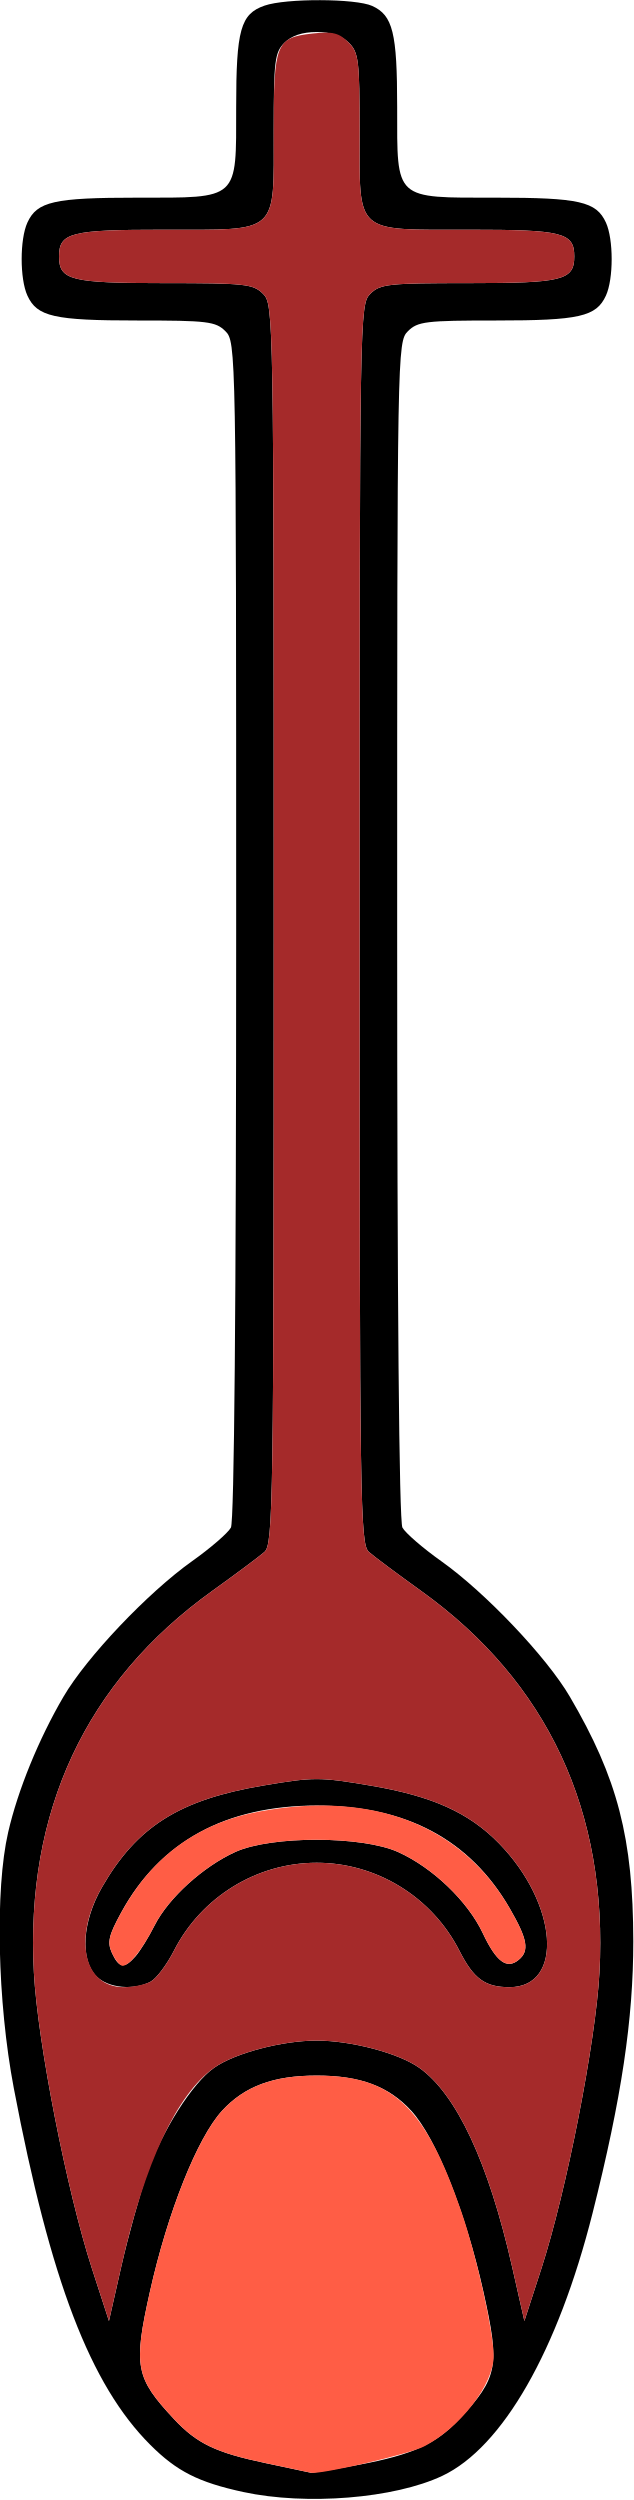
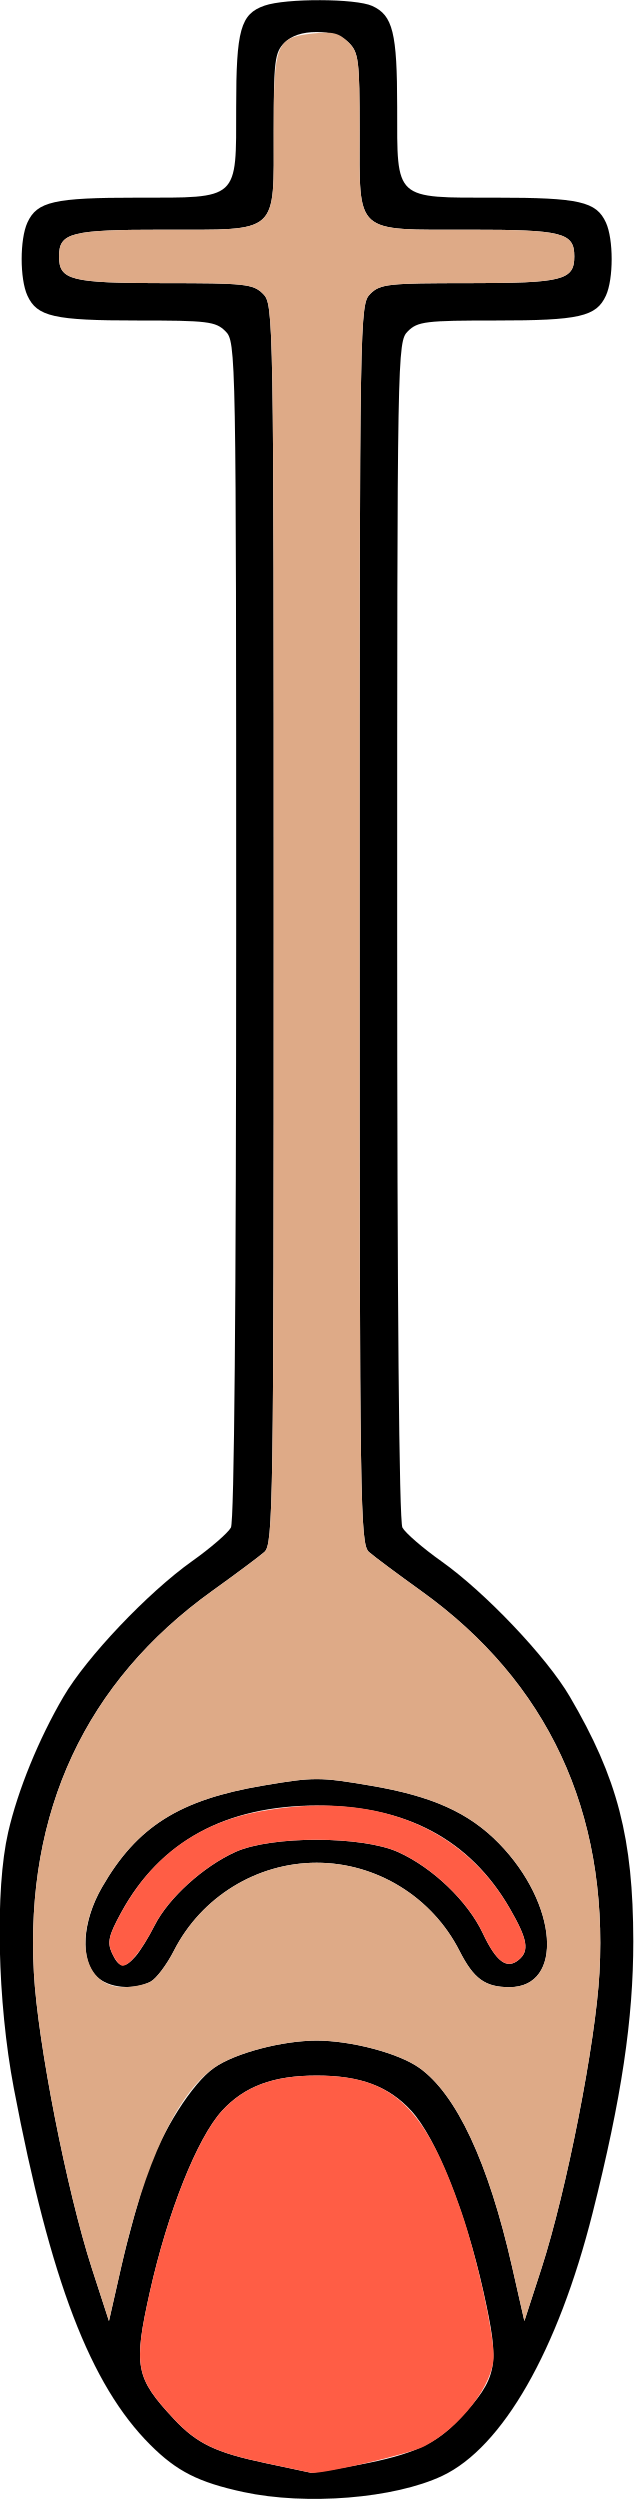
- <svg xmlns="http://www.w3.org/2000/svg" width="152px" height="600px" version="1.1">
-   <g transform="translate(0000, 0000) scale(1, 1)">
-     <path fill="#000000" stroke="none" d=" M 58.37 598.08 C 47.61 595.74 42.43 593.12 36.07 586.76 C 21.67 572.38 12.10 547.37 3.31 501.15 C -0.63 480.42 -1.22 453.55 1.96 439.74 C 4.28 429.64 9.30 417.35 15.23 407.22 C 20.76 397.74 35.50 382.22 46.06 374.71 C 50.52 371.55 54.72 367.91 55.42 366.62 C 56.21 365.13 56.68 312.95 56.68 223.17 C 56.68 83.76 56.65 82.03 54.10 79.49 C 51.76 77.15 49.81 76.92 32.91 76.92 C 12.95 76.92 8.90 76.00 6.58 70.95 C 4.74 66.94 4.74 57.42 6.58 53.41 C 8.90 48.36 12.95 47.44 32.91 47.44 C 57.50 47.44 56.68 48.19 56.68 25.71 C 56.68 7.14 57.73 3.35 63.49 1.35 C 68.61 -0.44 85.35 -0.38 89.32 1.42 C 94.29 3.68 95.32 7.83 95.32 25.71 C 95.32 48.19 94.50 47.44 119.09 47.44 C 139.05 47.44 143.10 48.36 145.42 53.41 C 147.26 57.42 147.26 66.94 145.42 70.95 C 143.10 76.00 139.05 76.92 119.09 76.92 C 102.19 76.92 100.24 77.15 97.90 79.49 C 95.35 82.03 95.32 83.76 95.32 223.17 C 95.32 312.95 95.79 365.13 96.58 366.62 C 97.28 367.91 101.48 371.55 105.94 374.71 C 116.50 382.22 131.24 397.74 136.77 407.22 C 148.24 426.79 151.95 441.15 151.99 465.90 C 152.00 484.64 149.17 503.55 142.21 531.17 C 133.88 564.18 120.62 587.37 106.14 594.21 C 94.63 599.64 73.53 601.35 58.37 598.08 M 86.20 591.53 C 98.98 589.15 104.67 586.55 110.26 580.56 C 119.51 570.64 120.03 567.94 116.02 550.00 C 111.77 530.96 104.65 513.08 98.72 506.60 C 93.31 500.71 86.43 498.14 76.00 498.14 C 65.57 498.14 58.69 500.71 53.28 506.60 C 47.35 513.08 40.23 530.96 35.98 550.00 C 31.97 567.94 32.49 570.65 41.74 580.56 C 47.24 586.45 51.77 588.63 63.76 591.15 C 69.43 592.36 74.31 593.40 74.61 593.46 C 74.91 593.54 80.12 592.67 86.20 591.53 M 35.33 521.56 C 38.88 511.44 46.15 499.96 51.40 496.26 C 56.33 492.76 67.72 489.74 76.00 489.74 C 84.28 489.74 95.67 492.76 100.60 496.26 C 109.54 502.58 117.22 519.01 122.88 543.94 L 125.85 557.05 L 129.95 544.42 C 135.96 525.87 142.96 490.19 143.87 473.46 C 145.97 434.79 131.42 403.62 101.12 381.86 C 95.45 377.79 89.80 373.58 88.56 372.49 C 86.43 370.63 86.31 361.82 86.31 221.79 C 86.31 74.78 86.33 73.05 88.88 70.51 C 91.25 68.15 93.17 67.95 112.62 67.95 C 135.05 67.95 137.83 67.24 137.83 61.54 C 137.83 55.83 135.05 55.13 112.62 55.13 C 84.84 55.13 86.31 56.45 86.31 31.41 C 86.31 14.53 86.07 12.59 83.73 10.26 C 82.02 8.55 79.44 7.69 76.00 7.69 C 72.56 7.69 69.98 8.55 68.27 10.26 C 65.93 12.59 65.69 14.53 65.69 31.41 C 65.69 56.45 67.16 55.13 39.38 55.13 C 16.95 55.13 14.17 55.83 14.17 61.54 C 14.17 67.24 16.95 67.95 39.38 67.95 C 58.83 67.95 60.75 68.15 63.12 70.51 C 65.67 73.05 65.69 74.78 65.69 221.79 C 65.69 361.82 65.57 370.63 63.44 372.49 C 62.20 373.58 56.55 377.79 50.88 381.86 C 20.58 403.62 6.03 434.79 8.13 473.46 C 9.04 490.19 16.04 525.87 22.05 544.42 L 26.15 557.05 L 29.12 543.94 C 30.76 536.72 33.56 526.65 35.33 521.56" />
-     <path fill="#000000" stroke="none" d=" M 23.19 474.36 C 19.17 470.36 19.72 461.21 24.49 452.92 C 32.87 438.37 43.06 431.94 63.13 428.54 C 75.25 426.47 76.75 426.47 88.87 428.54 C 103.72 431.05 112.54 435.03 119.76 442.42 C 133.93 456.95 135.38 476.92 122.28 476.92 C 116.42 476.92 113.69 474.94 110.24 468.14 C 103.68 455.27 90.35 447.06 76.00 447.06 C 61.65 447.06 48.32 455.27 41.76 468.14 C 40.05 471.51 37.52 474.86 36.16 475.59 C 32.14 477.73 25.98 477.14 23.19 474.36 M 32.50 469.55 C 33.58 468.32 35.67 464.96 37.11 462.09 C 40.42 455.55 48.76 447.96 56.52 444.45 C 65.14 440.55 86.90 440.58 95.55 444.49 C 103.84 448.23 112.26 456.31 115.87 463.97 C 119.10 470.83 121.63 472.72 124.47 470.37 C 127.10 468.21 126.64 465.47 122.36 458.05 C 112.83 441.51 97.49 433.33 76.00 433.33 C 54.22 433.33 38.40 441.97 29.11 458.97 C 26.07 464.54 25.70 466.14 26.87 468.72 C 28.55 472.37 29.83 472.56 32.50 469.55" />
-     <path fill="#a52a2a" stroke="none" d=" M 22.05 544.42 C 16.04 525.87 9.04 490.19 8.13 473.46 C 6.03 434.79 20.58 403.62 50.88 381.86 C 56.55 377.79 62.20 373.58 63.44 372.49 C 65.57 370.63 65.69 361.82 65.69 221.79 C 65.69 74.78 65.67 73.05 63.12 70.51 C 60.75 68.15 58.83 67.95 39.38 67.95 C 16.95 67.95 14.17 67.24 14.17 61.54 C 14.17 55.83 16.95 55.13 39.38 55.13 C 67.14 55.13 65.69 56.41 65.69 31.65 C 65.69 10.36 66.21 9.04 74.96 8.05 C 79.79 7.51 81.35 7.88 83.57 10.10 C 86.10 12.62 86.31 14.19 86.31 31.41 C 86.31 56.45 84.84 55.13 112.62 55.13 C 135.05 55.13 137.83 55.83 137.83 61.54 C 137.83 67.24 135.05 67.95 112.62 67.95 C 93.17 67.95 91.25 68.15 88.88 70.51 C 86.33 73.05 86.31 74.78 86.31 221.79 C 86.31 361.82 86.43 370.63 88.56 372.49 C 89.80 373.58 95.45 377.79 101.12 381.86 C 131.42 403.62 145.97 434.79 143.87 473.46 C 142.96 490.19 135.96 525.87 129.95 544.42 L 125.85 557.05 L 122.88 543.94 C 117.22 519.01 109.54 502.58 100.60 496.26 C 95.67 492.76 84.28 489.74 76.00 489.74 C 67.72 489.74 56.33 492.76 51.40 496.26 C 42.46 502.58 34.78 519.01 29.12 543.94 L 26.15 557.05 L 22.05 544.42 M 36.16 475.59 C 37.52 474.86 40.05 471.51 41.76 468.14 C 48.32 455.27 61.65 447.06 76.00 447.06 C 90.35 447.06 103.68 455.27 110.24 468.14 C 113.69 474.94 116.42 476.92 122.28 476.92 C 135.38 476.92 133.93 456.95 119.76 442.42 C 112.54 435.03 103.72 431.05 88.87 428.54 C 76.75 426.47 75.25 426.47 63.13 428.54 C 43.06 431.94 32.87 438.37 24.49 452.92 C 17.47 465.10 20.04 476.92 29.72 476.92 C 31.88 476.92 34.78 476.32 36.16 475.59" />
-     <path fill="#ff5d45" stroke="none" d=" M 63.76 591.15 C 51.77 588.63 47.24 586.45 41.74 580.56 C 32.49 570.65 31.97 567.94 35.98 550.00 C 40.23 530.96 47.35 513.08 53.28 506.60 C 58.69 500.71 65.57 498.14 76.00 498.14 C 94.21 498.14 101.99 505.45 110.72 530.77 C 114.37 541.36 118.44 559.55 118.48 565.42 C 118.52 572.19 110.43 582.71 101.76 587.15 C 98.14 589.01 76.79 593.97 74.61 593.46 C 74.31 593.40 69.43 592.36 63.76 591.15" />
-     <path fill="#ff5d45" stroke="none" d=" M 26.87 468.72 C 25.70 466.14 26.07 464.54 29.11 458.97 C 36.43 445.58 47.60 437.46 62.44 434.73 C 89.49 429.76 110.84 438.06 122.36 458.05 C 126.64 465.47 127.10 468.21 124.47 470.37 C 121.63 472.72 119.10 470.83 115.87 463.97 C 112.26 456.31 103.84 448.23 95.55 444.49 C 86.90 440.58 65.14 440.55 56.52 444.45 C 48.76 447.96 40.42 455.55 37.11 462.09 C 34.17 467.91 31.08 471.79 29.40 471.79 C 28.79 471.79 27.64 470.41 26.87 468.72" />
+ <svg xmlns="http://www.w3.org/2000/svg" width="152px" height="600px" version="1.1" id="svg1256">
+   <defs id="defs1260" />
+   <g transform="translate(0000, 0000) scale(1, 1)" id="g1254">
+     <path fill="#000000" stroke="none" d=" M 58.37 598.08 C 47.61 595.74 42.43 593.12 36.07 586.76 C 21.67 572.38 12.10 547.37 3.31 501.15 C -0.63 480.42 -1.22 453.55 1.96 439.74 C 4.28 429.64 9.30 417.35 15.23 407.22 C 20.76 397.74 35.50 382.22 46.06 374.71 C 50.52 371.55 54.72 367.91 55.42 366.62 C 56.21 365.13 56.68 312.95 56.68 223.17 C 56.68 83.76 56.65 82.03 54.10 79.49 C 51.76 77.15 49.81 76.92 32.91 76.92 C 12.95 76.92 8.90 76.00 6.58 70.95 C 4.74 66.94 4.74 57.42 6.58 53.41 C 8.90 48.36 12.95 47.44 32.91 47.44 C 57.50 47.44 56.68 48.19 56.68 25.71 C 56.68 7.14 57.73 3.35 63.49 1.35 C 68.61 -0.44 85.35 -0.38 89.32 1.42 C 94.29 3.68 95.32 7.83 95.32 25.71 C 95.32 48.19 94.50 47.44 119.09 47.44 C 139.05 47.44 143.10 48.36 145.42 53.41 C 147.26 57.42 147.26 66.94 145.42 70.95 C 143.10 76.00 139.05 76.92 119.09 76.92 C 102.19 76.92 100.24 77.15 97.90 79.49 C 95.35 82.03 95.32 83.76 95.32 223.17 C 95.32 312.95 95.79 365.13 96.58 366.62 C 97.28 367.91 101.48 371.55 105.94 374.71 C 116.50 382.22 131.24 397.74 136.77 407.22 C 148.24 426.79 151.95 441.15 151.99 465.90 C 152.00 484.64 149.17 503.55 142.21 531.17 C 133.88 564.18 120.62 587.37 106.14 594.21 C 94.63 599.64 73.53 601.35 58.37 598.08 M 86.20 591.53 C 98.98 589.15 104.67 586.55 110.26 580.56 C 119.51 570.64 120.03 567.94 116.02 550.00 C 111.77 530.96 104.65 513.08 98.72 506.60 C 93.31 500.71 86.43 498.14 76.00 498.14 C 65.57 498.14 58.69 500.71 53.28 506.60 C 47.35 513.08 40.23 530.96 35.98 550.00 C 31.97 567.94 32.49 570.65 41.74 580.56 C 47.24 586.45 51.77 588.63 63.76 591.15 C 69.43 592.36 74.31 593.40 74.61 593.46 C 74.91 593.54 80.12 592.67 86.20 591.53 M 35.33 521.56 C 38.88 511.44 46.15 499.96 51.40 496.26 C 56.33 492.76 67.72 489.74 76.00 489.74 C 84.28 489.74 95.67 492.76 100.60 496.26 C 109.54 502.58 117.22 519.01 122.88 543.94 L 125.85 557.05 L 129.95 544.42 C 135.96 525.87 142.96 490.19 143.87 473.46 C 145.97 434.79 131.42 403.62 101.12 381.86 C 95.45 377.79 89.80 373.58 88.56 372.49 C 86.43 370.63 86.31 361.82 86.31 221.79 C 86.31 74.78 86.33 73.05 88.88 70.51 C 91.25 68.15 93.17 67.95 112.62 67.95 C 135.05 67.95 137.83 67.24 137.83 61.54 C 137.83 55.83 135.05 55.13 112.62 55.13 C 84.84 55.13 86.31 56.45 86.31 31.41 C 86.31 14.53 86.07 12.59 83.73 10.26 C 82.02 8.55 79.44 7.69 76.00 7.69 C 72.56 7.69 69.98 8.55 68.27 10.26 C 65.93 12.59 65.69 14.53 65.69 31.41 C 65.69 56.45 67.16 55.13 39.38 55.13 C 16.95 55.13 14.17 55.83 14.17 61.54 C 14.17 67.24 16.95 67.95 39.38 67.95 C 58.83 67.95 60.75 68.15 63.12 70.51 C 65.67 73.05 65.69 74.78 65.69 221.79 C 65.69 361.82 65.57 370.63 63.44 372.49 C 62.20 373.58 56.55 377.79 50.88 381.86 C 20.58 403.62 6.03 434.79 8.13 473.46 C 9.04 490.19 16.04 525.87 22.05 544.42 L 26.15 557.05 L 29.12 543.94 C 30.76 536.72 33.56 526.65 35.33 521.56" id="path1244" />
+     <path fill="#000000" stroke="none" d=" M 23.19 474.36 C 19.17 470.36 19.72 461.21 24.49 452.92 C 32.87 438.37 43.06 431.94 63.13 428.54 C 75.25 426.47 76.75 426.47 88.87 428.54 C 103.72 431.05 112.54 435.03 119.76 442.42 C 133.93 456.95 135.38 476.92 122.28 476.92 C 116.42 476.92 113.69 474.94 110.24 468.14 C 103.68 455.27 90.35 447.06 76.00 447.06 C 61.65 447.06 48.32 455.27 41.76 468.14 C 40.05 471.51 37.52 474.86 36.16 475.59 C 32.14 477.73 25.98 477.14 23.19 474.36 M 32.50 469.55 C 33.58 468.32 35.67 464.96 37.11 462.09 C 40.42 455.55 48.76 447.96 56.52 444.45 C 65.14 440.55 86.90 440.58 95.55 444.49 C 103.84 448.23 112.26 456.31 115.87 463.97 C 119.10 470.83 121.63 472.72 124.47 470.37 C 127.10 468.21 126.64 465.47 122.36 458.05 C 112.83 441.51 97.49 433.33 76.00 433.33 C 54.22 433.33 38.40 441.97 29.11 458.97 C 26.07 464.54 25.70 466.14 26.87 468.72 C 28.55 472.37 29.83 472.56 32.50 469.55" id="path1246" />
+     <path fill="#a52a2a" stroke="none" d=" M 22.05 544.42 C 16.04 525.87 9.04 490.19 8.13 473.46 C 6.03 434.79 20.58 403.62 50.88 381.86 C 56.55 377.79 62.20 373.58 63.44 372.49 C 65.57 370.63 65.69 361.82 65.69 221.79 C 65.69 74.78 65.67 73.05 63.12 70.51 C 60.75 68.15 58.83 67.95 39.38 67.95 C 16.95 67.95 14.17 67.24 14.17 61.54 C 14.17 55.83 16.95 55.13 39.38 55.13 C 67.14 55.13 65.69 56.41 65.69 31.65 C 65.69 10.36 66.21 9.04 74.96 8.05 C 79.79 7.51 81.35 7.88 83.57 10.10 C 86.10 12.62 86.31 14.19 86.31 31.41 C 86.31 56.45 84.84 55.13 112.62 55.13 C 135.05 55.13 137.83 55.83 137.83 61.54 C 137.83 67.24 135.05 67.95 112.62 67.95 C 93.17 67.95 91.25 68.15 88.88 70.51 C 86.33 73.05 86.31 74.78 86.31 221.79 C 86.31 361.82 86.43 370.63 88.56 372.49 C 89.80 373.58 95.45 377.79 101.12 381.86 C 131.42 403.62 145.97 434.79 143.87 473.46 C 142.96 490.19 135.96 525.87 129.95 544.42 L 125.85 557.05 L 122.88 543.94 C 117.22 519.01 109.54 502.58 100.60 496.26 C 95.67 492.76 84.28 489.74 76.00 489.74 C 67.72 489.74 56.33 492.76 51.40 496.26 C 42.46 502.58 34.78 519.01 29.12 543.94 L 26.15 557.05 L 22.05 544.42 M 36.16 475.59 C 37.52 474.86 40.05 471.51 41.76 468.14 C 48.32 455.27 61.65 447.06 76.00 447.06 C 90.35 447.06 103.68 455.27 110.24 468.14 C 113.69 474.94 116.42 476.92 122.28 476.92 C 135.38 476.92 133.93 456.95 119.76 442.42 C 112.54 435.03 103.72 431.05 88.87 428.54 C 76.75 426.47 75.25 426.47 63.13 428.54 C 43.06 431.94 32.87 438.37 24.49 452.92 C 17.47 465.10 20.04 476.92 29.72 476.92 C 31.88 476.92 34.78 476.32 36.16 475.59" id="path1248" style="fill:#deaa87" />
+     <path fill="#ff5d45" stroke="none" d=" M 63.76 591.15 C 51.77 588.63 47.24 586.45 41.74 580.56 C 32.49 570.65 31.97 567.94 35.98 550.00 C 40.23 530.96 47.35 513.08 53.28 506.60 C 58.69 500.71 65.57 498.14 76.00 498.14 C 94.21 498.14 101.99 505.45 110.72 530.77 C 114.37 541.36 118.44 559.55 118.48 565.42 C 118.52 572.19 110.43 582.71 101.76 587.15 C 98.14 589.01 76.79 593.97 74.61 593.46 C 74.31 593.40 69.43 592.36 63.76 591.15" id="path1250" />
+     <path fill="#ff5d45" stroke="none" d=" M 26.87 468.72 C 25.70 466.14 26.07 464.54 29.11 458.97 C 36.43 445.58 47.60 437.46 62.44 434.73 C 89.49 429.76 110.84 438.06 122.36 458.05 C 126.64 465.47 127.10 468.21 124.47 470.37 C 121.63 472.72 119.10 470.83 115.87 463.97 C 112.26 456.31 103.84 448.23 95.55 444.49 C 86.90 440.58 65.14 440.55 56.52 444.45 C 48.76 447.96 40.42 455.55 37.11 462.09 C 34.17 467.91 31.08 471.79 29.40 471.79 C 28.79 471.79 27.64 470.41 26.87 468.72" id="path1252" />
  </g>
</svg>
